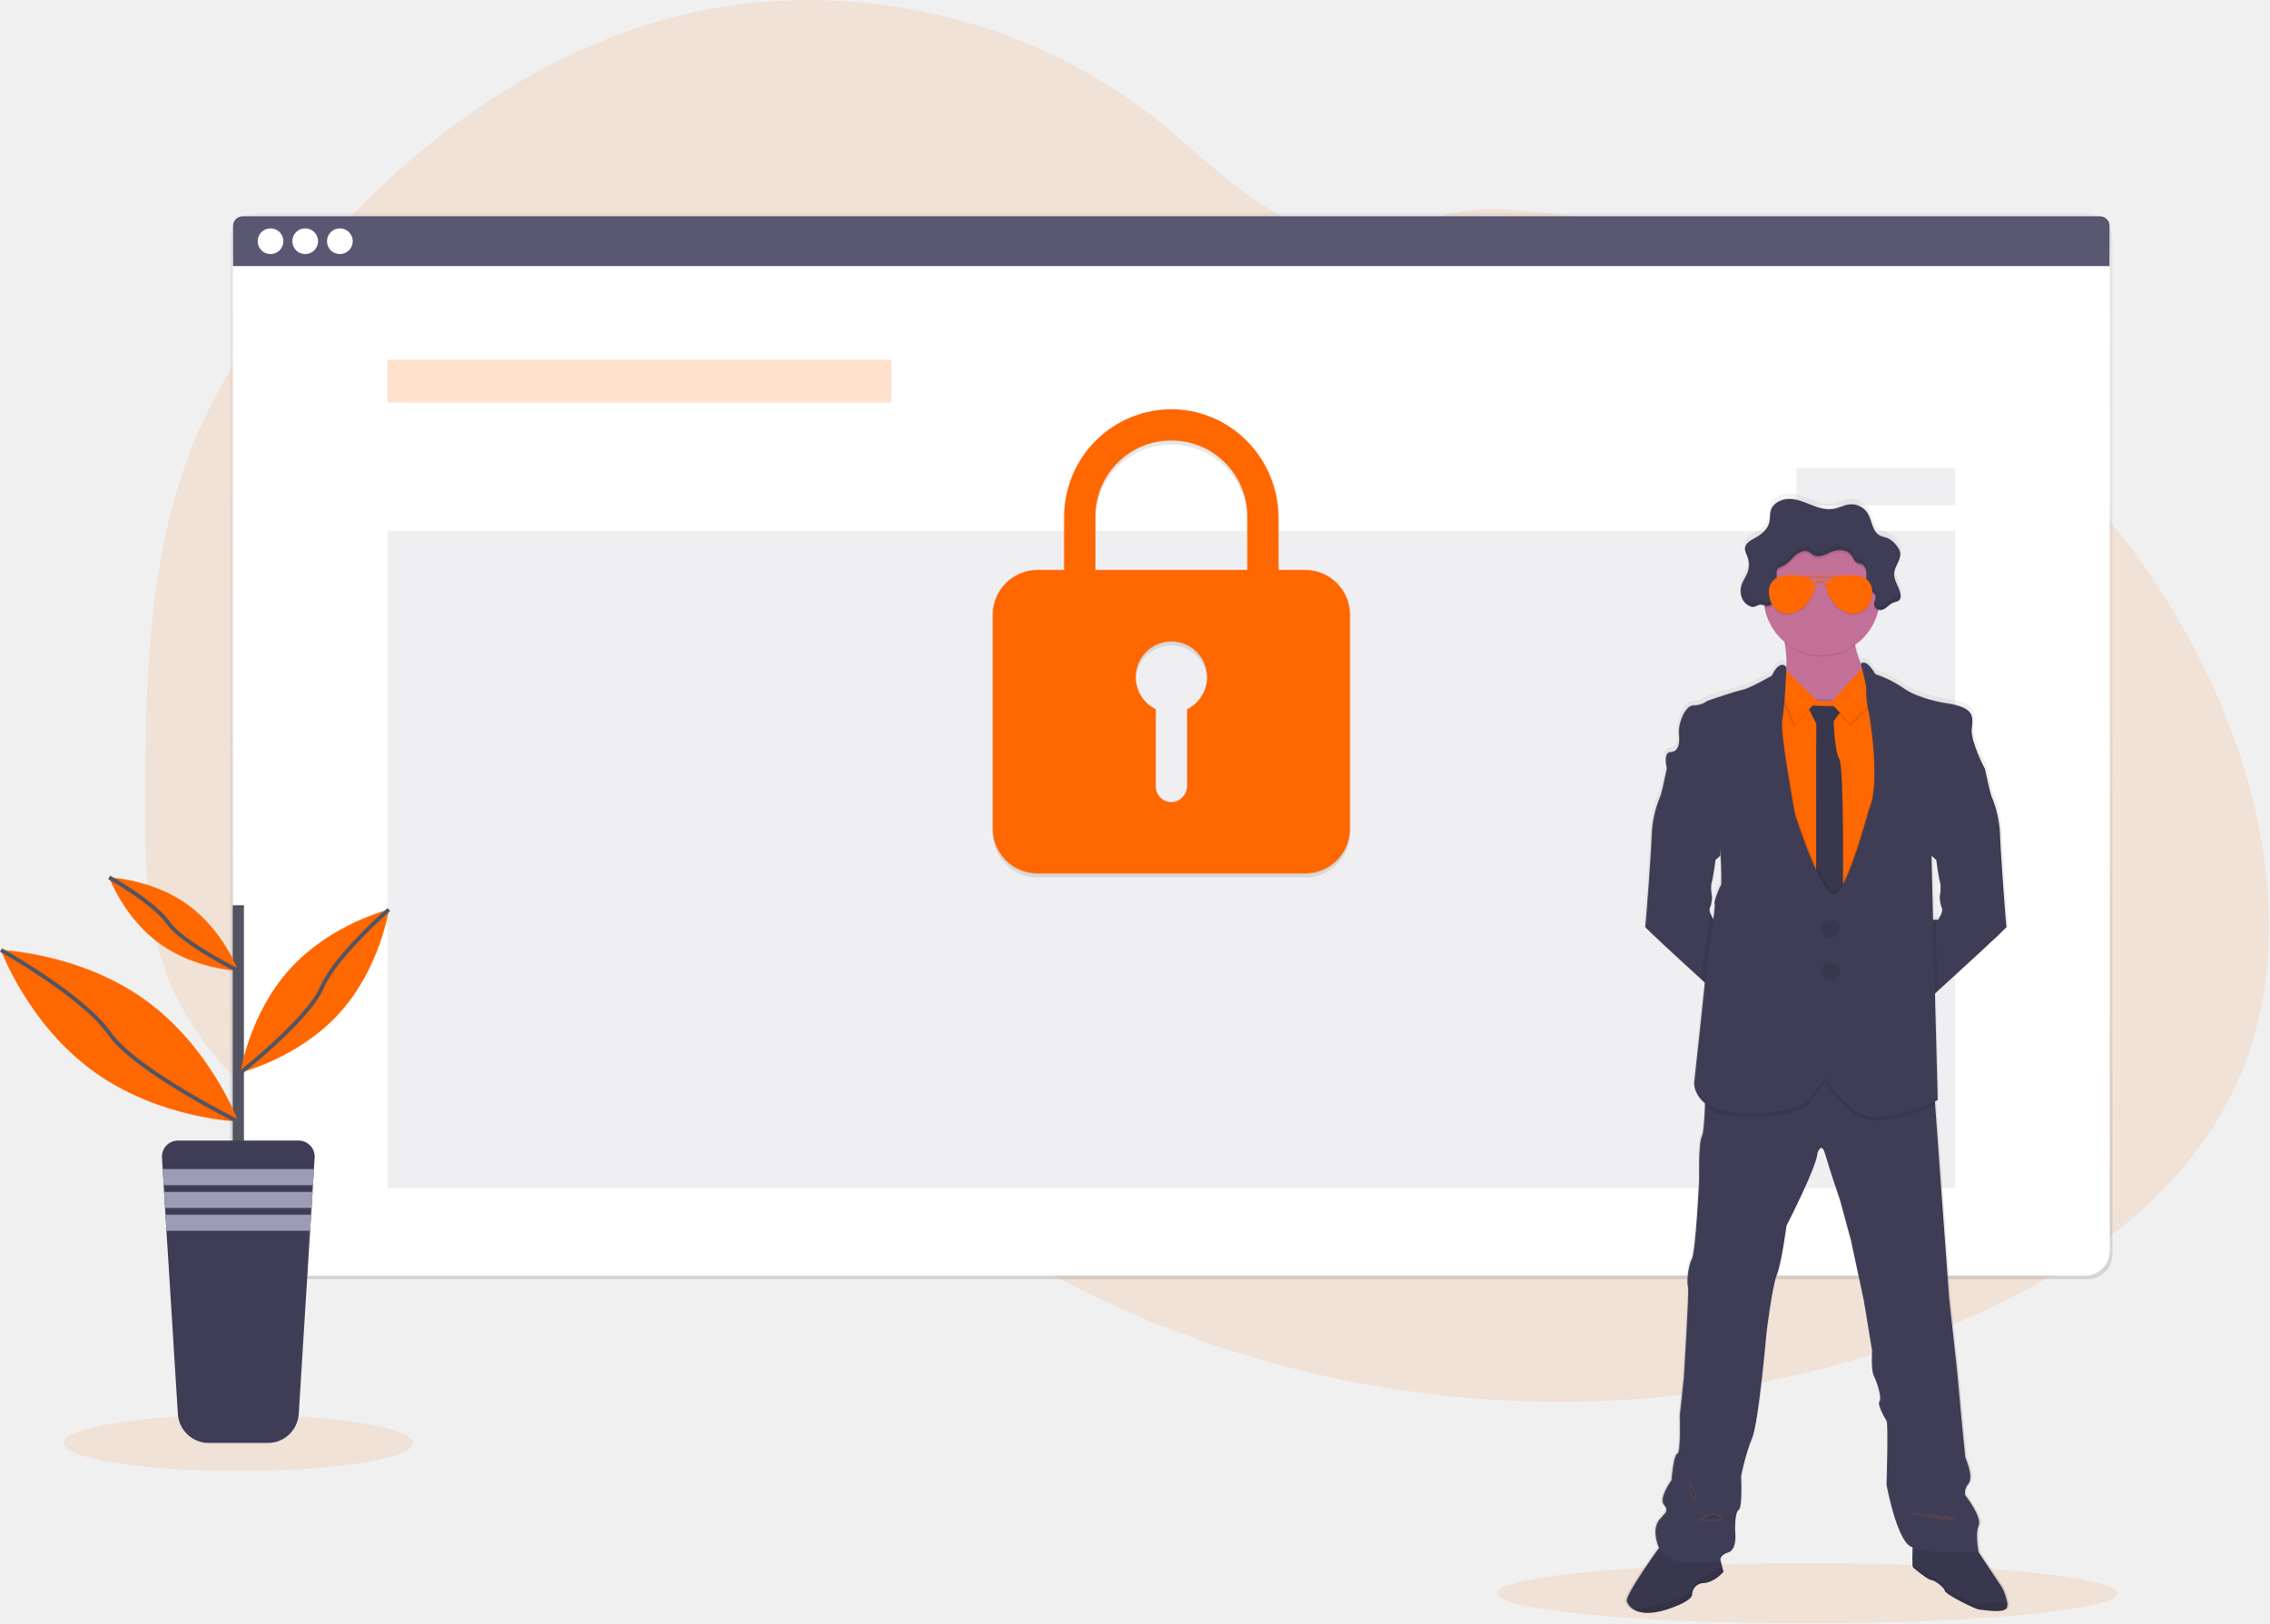
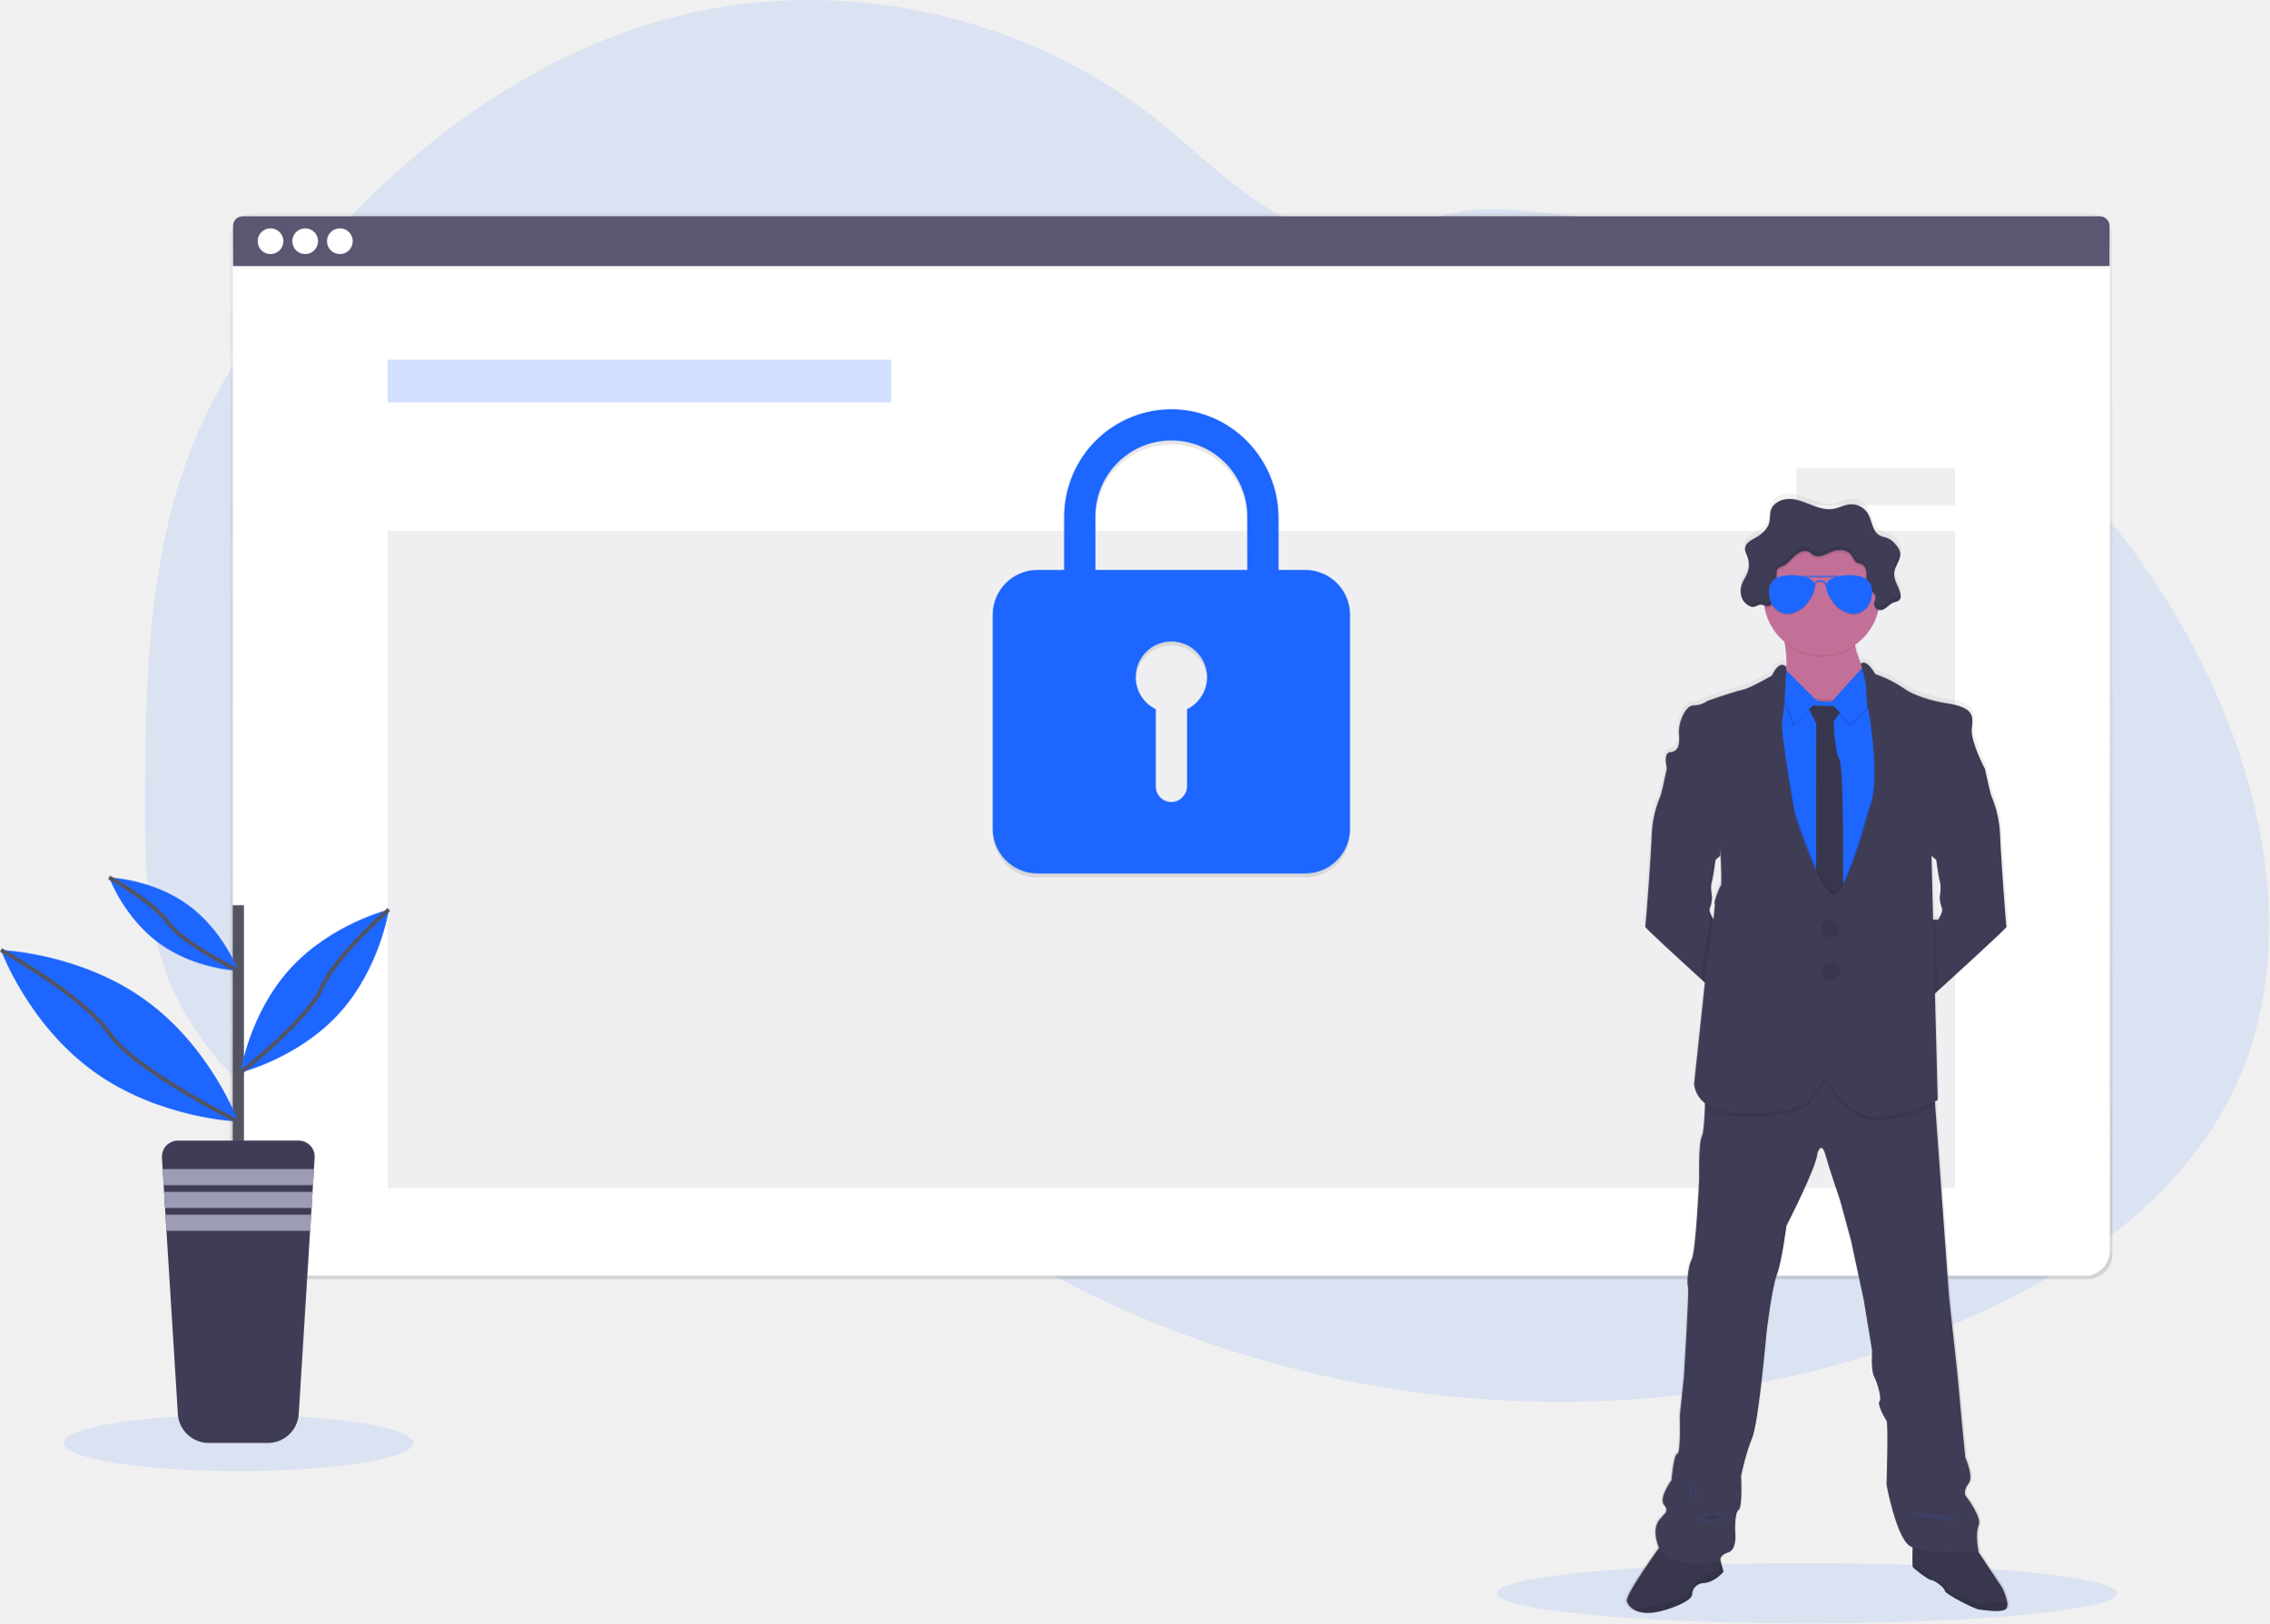
<svg xmlns="http://www.w3.org/2000/svg" xmlns:xlink="http://www.w3.org/1999/xlink" id="06c42c9d-6d9c-45ee-a61b-17902c1dca73" data-name="Layer 1" width="1145.57" height="819.91" viewBox="0 0 1145.57 819.91">
  <defs>
    <linearGradient id="2f697947-2a6f-450c-95af-56e5336b1d5f" x1="591.3" y1="646.08" x2="591.3" y2="107.75" gradientUnits="userSpaceOnUse">
      <stop offset="0" stop-color="gray" stop-opacity="0.25" />
      <stop offset="0.54" stop-color="gray" stop-opacity="0.12" />
      <stop offset="1" stop-color="gray" stop-opacity="0.1" />
    </linearGradient>
    <linearGradient id="2563b911-9cd4-457d-b636-acc38b40f33a" x1="944.34" y1="854.67" x2="944.34" y2="289.29" xlink:href="#2f697947-2a6f-450c-95af-56e5336b1d5f" />
  </defs>
-   <path d="M1154.4,591.26c-26.57,54.81-80.52,91.46-136.43,115.63-75.27,32.55-158.16,45.46-239.91,40q-21.49-1.43-42.85-4.57a540.44,540.44,0,0,1-143.27-41.72q-19.74-8.89-38.68-19.41a494.85,494.85,0,0,1-60.46-39.54q-7.23-5.52-14.26-11.32c-3.25-2.68-6.47-5.42-9.74-8.08-6.9-5.61-14-10.94-21.92-14.93a78.31,78.31,0,0,0-7.34-3.24c-25.08-9.54-54-5.94-80.11,1.5-19.86,5.66-39.22,13.41-59.06,18.94a196,196,0,0,1-26.91,5.72A143.21,143.21,0,0,1,213,624.93l-1.67-.52q-4.2-1.32-8.33-2.89l-1.67-.64q-4-1.54-7.83-3.31l-1.67-.76q-4-1.86-7.83-3.93c-.92-.48-1.83-1-2.73-1.49a163.67,163.67,0,0,1-39.16-30.49c-.33-.33-.64-.67-1-1-1.59-1.72-3.15-3.47-4.66-5.26-.56-.66-1.12-1.32-1.67-2q-2.69-3.28-5.19-6.71c-.25-.33-.49-.67-.73-1A144.59,144.59,0,0,1,112,534.44c-.14-.33-.27-.67-.39-1q-2-5.15-3.65-10.47c-.45-1.48-.88-3-1.26-4.48-.13-.44-.25-.89-.36-1.33-5.52-21.73-6.15-44.32-6.15-66.78q0-3.93,0-7.85c.16-36.33.72-73.28,6.08-109.11,0-.25.07-.5.11-.74a340.76,340.76,0,0,1,7.31-35.82A264.25,264.25,0,0,1,126,260.56c12.33-29,30.26-55.39,50.17-79.85C226.32,119.16,292.09,67.49,369.07,48.15c82.95-20.83,175.14-.87,242.05,52.4,20.4,16.24,38.73,35.47,61.64,47.92,20,10.84,43.41,15.33,64.83,6.8,17.7-7.05,29.22-10.55,49.1-9.48A411.56,411.56,0,0,1,907.05,171c1.56.57,3.12,1.16,4.67,1.75C1012.43,211.28,1099,287.83,1144,386.2q1.79,3.9,3.47,7.86C1174.3,456.73,1184,530.18,1154.4,591.26Z" transform="translate(-26.97 -40.04)" fill="#ff6700" opacity="0.1" />
-   <ellipse cx="120.3" cy="728.81" rx="88.28" ry="14.18" fill="#ff6700" opacity="0.1" />
-   <ellipse cx="912.26" cy="804.71" rx="156.53" ry="15.2" fill="#ff6700" opacity="0.1" />
+   <path d="M1154.4,591.26c-26.57,54.81-80.52,91.46-136.43,115.63-75.27,32.55-158.16,45.46-239.91,40q-21.49-1.43-42.85-4.57a540.44,540.44,0,0,1-143.27-41.72q-19.74-8.89-38.68-19.41a494.85,494.85,0,0,1-60.46-39.54q-7.23-5.52-14.26-11.32c-3.25-2.68-6.47-5.42-9.74-8.08-6.9-5.61-14-10.94-21.92-14.93a78.31,78.31,0,0,0-7.34-3.24c-25.08-9.54-54-5.94-80.11,1.5-19.86,5.66-39.22,13.41-59.06,18.94a196,196,0,0,1-26.91,5.72A143.21,143.21,0,0,1,213,624.93l-1.67-.52q-4.2-1.32-8.33-2.89l-1.67-.64q-4-1.54-7.83-3.31l-1.67-.76q-4-1.86-7.83-3.93c-.92-.48-1.83-1-2.73-1.49a163.67,163.67,0,0,1-39.16-30.49c-.33-.33-.64-.67-1-1-1.59-1.72-3.15-3.47-4.66-5.26-.56-.66-1.12-1.32-1.67-2q-2.69-3.28-5.19-6.71c-.25-.33-.49-.67-.73-1A144.59,144.59,0,0,1,112,534.44c-.14-.33-.27-.67-.39-1q-2-5.15-3.65-10.47c-.45-1.48-.88-3-1.26-4.48-.13-.44-.25-.89-.36-1.33-5.52-21.73-6.15-44.32-6.15-66.78q0-3.93,0-7.85c.16-36.33.72-73.28,6.08-109.11,0-.25.07-.5.11-.74a340.76,340.76,0,0,1,7.31-35.82A264.25,264.25,0,0,1,126,260.56c12.33-29,30.26-55.39,50.17-79.85C226.32,119.16,292.09,67.49,369.07,48.15c82.95-20.83,175.14-.87,242.05,52.4,20.4,16.24,38.73,35.47,61.64,47.92,20,10.84,43.41,15.33,64.83,6.8,17.7-7.05,29.22-10.55,49.1-9.48A411.56,411.56,0,0,1,907.05,171c1.56.57,3.12,1.16,4.67,1.75C1012.43,211.28,1099,287.83,1144,386.2q1.79,3.9,3.47,7.86C1174.3,456.73,1184,530.18,1154.4,591.26Z" transform="translate(-26.97 -40.04)" fill="#1D66FF" opacity="0.1" />
+   <ellipse cx="120.3" cy="728.81" rx="88.28" ry="14.18" fill="#1D66FF" opacity="0.1" />
+   <ellipse cx="912.26" cy="804.71" rx="156.53" ry="15.2" fill="#1D66FF" opacity="0.1" />
  <rect x="116.14" y="107.75" width="950.33" height="538.33" rx="12.49" ry="12.49" fill="url(#2f697947-2a6f-450c-95af-56e5336b1d5f)" />
  <rect x="117.65" y="115.32" width="947.42" height="528.97" rx="12.49" ry="12.49" fill="#fff" />
  <rect x="117.65" y="115.32" width="947.42" height="528.97" rx="12.49" ry="12.49" fill="#fff" />
  <rect x="117.65" y="115.32" width="947.42" height="528.97" rx="12.49" ry="12.49" fill="#fff" opacity="0.04" />
  <path d="M1087.23,149.29H149.43a4.81,4.81,0,0,0-4.81,4.81v20.33H1092V154.1A4.81,4.81,0,0,0,1087.23,149.29Z" transform="translate(-26.97 -40.04)" fill="#5a5773" />
  <g id="6c975d28-8d47-4ade-9154-b3b78f637b65" data-name="buttons">
    <circle cx="136.57" cy="121.82" r="6.5" fill="#fff" />
    <circle cx="154.07" cy="121.82" r="6.5" fill="#fff" />
    <circle cx="171.57" cy="121.82" r="6.5" fill="#fff" />
  </g>
-   <rect x="195.68" y="181.67" width="254.25" height="21.58" fill="#ff6700" opacity="0.2" />
+   <rect x="195.68" y="181.67" width="254.25" height="21.58" fill="#1D66FF" opacity="0.2" />
  <rect x="195.68" y="268.2" width="791.36" height="331.96" fill="#5a5773" opacity="0.1" />
  <path d="M686,329.89H672.45V303.57c0-29.7-23.68-54.39-53.38-54.84a54.28,54.28,0,0,0-54.85,54.11v27.05H550.7a22.62,22.62,0,0,0-22.55,22.55V460.66a22.62,22.62,0,0,0,22.55,22.55H686a22.61,22.61,0,0,0,22.54-22.55V352.44A22.61,22.61,0,0,0,686,329.89Zm-59.75,70.35V439a8.09,8.09,0,0,1-7.5,8.12,7.91,7.91,0,0,1-8.28-7.9v-39a18,18,0,1,1,15.78,0Zm30.44-70.35H580V302.84a38.33,38.33,0,0,1,76.66,0Z" transform="translate(-26.97 -40.04)" opacity="0.1" />
-   <path d="M686,327.89H672.45V301.57c0-29.7-23.68-54.39-53.38-54.84a54.28,54.28,0,0,0-54.85,54.11v27.05H550.7a22.62,22.62,0,0,0-22.55,22.55V458.66a22.62,22.62,0,0,0,22.55,22.55H686a22.61,22.61,0,0,0,22.54-22.55V350.44A22.61,22.61,0,0,0,686,327.89Zm-59.75,70.35V437a8.09,8.09,0,0,1-7.5,8.12,7.91,7.91,0,0,1-8.28-7.9v-39a18,18,0,1,1,15.78,0Zm30.44-70.35H580V300.84a38.33,38.33,0,0,1,76.66,0Z" transform="translate(-26.97 -40.04)" fill="#ff6700" />
+   <path d="M686,327.89H672.45V301.57c0-29.7-23.68-54.39-53.38-54.84a54.28,54.28,0,0,0-54.85,54.11v27.05H550.7a22.62,22.62,0,0,0-22.55,22.55V458.66a22.62,22.62,0,0,0,22.55,22.55H686a22.61,22.61,0,0,0,22.54-22.55V350.44A22.61,22.61,0,0,0,686,327.89Zm-59.75,70.35V437a8.09,8.09,0,0,1-7.5,8.12,7.91,7.91,0,0,1-8.28-7.9v-39a18,18,0,1,1,15.78,0Zm30.44-70.35H580V300.84a38.33,38.33,0,0,1,76.66,0Z" transform="translate(-26.97 -40.04)" fill="#1D66FF" />
  <rect x="906.94" y="236.25" width="80.1" height="18.91" fill="#5a5773" opacity="0.1" />
  <path d="M1041.27,849.33a28.47,28.47,0,0,0-2.68-7.61l-12-17.92h.07s-1.89-9,0-13.42-6.74-15.29-6.74-15.29-1.05-2.73,1.69-6.09-1.69-13.2-1.69-13.2-2.1-20.55-2.31-23.69-1.9-20.54-1.9-20.54l-4-36.89-7.12-97.77-.13-1.83c.88-.43,1.35-.7,1.35-.7l-1.42-54.06,1.23-1.11c10.74-9.72,35.51-32.22,35.26-32.71s-3-37.57-3.32-46.85a55.83,55.83,0,0,0-4.26-19.18c-.62-1.23-2.41-9.34-3.15-12.77-.2-.94-.33-1.53-.33-1.53s-7.26-13.84-6.63-20.13,1.89-11-13.59-13.2c0,0-13-1.94-20.74-7.23A59,59,0,0,0,974,378.17s-4.34-8-7.36-5.29a42,42,0,0,1-2.85-8.91l-.09-.56a29.47,29.47,0,0,0,11.64-16.66c.1-.38.18-.77.27-1.15a3.25,3.25,0,0,0,.93.17c2.63,0,4.25-2.93,6.71-3.86,1-.39,2.23-.45,3-1.24a2.93,2.93,0,0,0,.66-2.21,4.51,4.51,0,0,0,0-.82,2.93,2.93,0,0,0,0-.29l0,.1c-.67-3.64-3.49-6.87-3.18-10.57.3-3.48,3.36-6.54,3.11-9.93a5.4,5.4,0,0,0-.07-.8l0,.12a8.56,8.56,0,0,0-2-3.54,11.36,11.36,0,0,0-4.12-3.46c-1.39-.61-3-.75-4.3-1.48-3.82-2.08-3.81-7.5-6.08-11.2A9.91,9.91,0,0,0,961,292c-2.84.28-5.41,1.79-8.22,2.28-3.84.68-7.75-.57-11.39-2s-7.33-3-11.24-3-8.14,2-9.32,5.69c-.63,2-.32,4.15-.8,6.18-.86,3.58-4,6.14-7.25,7.92-2,1.11-4.38,2.38-5,4.48,0-.06,0-.11,0-.16a3.84,3.84,0,0,0-.1.51,3.75,3.75,0,0,0,0,.67c0,1.44.76,2.81,1.27,4.18a11.53,11.53,0,0,1-.06,8.06c-.74,1.9-2,3.57-2.72,5.46a10.75,10.75,0,0,0-.66,2.74l0-.16a11,11,0,0,0,0,1.28,9,9,0,0,0,1,4.2A7.54,7.54,0,0,0,911,344.1c2,.46,3.25-1.5,5.36-1a8.42,8.42,0,0,1,1.11.35c.07.45.14.9.22,1.34a29.39,29.39,0,0,0,10.14,17.17c0,.24.08.48.11.73h0a67.15,67.15,0,0,1,.83,12.06s-3.15-4.61-7.47,4.29c0,0-11.27,6.5-15.16,7.24s-17.7,5.55-17.7,5.55a12.18,12.18,0,0,1-7.16,2.31c-4.31,0-7.89,9.43-7.37,14.56s-.31,8.91-4.32,9.12-1.82,8.34-1.79,8.48l-.37,1.75c-.78,3.58-2.48,11.26-3.08,12.46a56,56,0,0,0-4.27,19.18c-.31,9.28-3,46.22-3.31,46.85-.21.41,16.76,15.92,28.69,26.76l1.73,1.56-5.49,51.28a13.69,13.69,0,0,0,5.64,10c0,.6,0,1.21-.06,1.84-.24,6-.72,13.26-1.68,15.16-1.68,3.36-1.26,21.38-1.26,21.38s-1.69,36.68-3.79,40.67-2.53,12.36-1.9,14-2.11,45.69-2.11,45.69l-2.1,19.71s.63,18.86-1.27,19.28-2.95,13.42-2.95,13.42-6.73,9.22-3.79,12.57-.43,4.83-.74,5.66-6.42,4-2,15.72a3.45,3.45,0,0,0,.14.34c-4.14,5.75-17.26,24.3-16.46,27.12a7.43,7.43,0,0,0,3.5,4.2c3.09,1.85,8.39,2.71,16.82,0,14-4.51,13-7.76,13-7.76a5.94,5.94,0,0,1,5.9-5.66c5.79-.42,10.11-5.76,10.11-5.76l-.68-2.53-.93-3.5c.11-1,.82-2.75,4-3.72,4.85-1.47,3.58-10.69,3.58-10.69s-.42-9.64,1.68-10.9,1.27-17.19,1.27-17.19,2.32-11.53,5.68-19.29,7.38-53.86,7.38-53.86,2.73-22.64,5.26-29.14,4.85-24.73,4.85-24.73,15.59-30.19,15.79-36.9c0,0,2-6.29,4,.63s7.62,23.48,7.62,23.48l5.47,20.33,6.53,30.39,4.22,25.58s-.64,9.64,1,13,4,11.1,2.74,12.57,2.52,8.39,3.58,9.85,0,32.49,0,32.49,4.84,26.41,11.79,31a8.5,8.5,0,0,0,1.54.8c-.1,2.86-.2,6.69-.07,8.69a3.33,3.33,0,0,0,.22,1.31c.63.84,7.79,6.5,9.27,6.5s6.73,3.67,6.95,5.45,15.39,9.32,17.54,9.54,12.57,2.09,14-.84A4.85,4.85,0,0,0,1041.27,849.33ZM1004,471.61l1.08.93s1.11,8.65,1.9,11.24-.16,7.63-.16,7.63a17.55,17.55,0,0,0,1.11,5.5c.94,1.89-1.9,6-1.9,6h-2.53l-.79-32.38Zm-75.23-96.68v-.19C928.75,374.8,928.74,374.87,928.74,374.93ZM889.92,499.58a3.65,3.65,0,0,1-.16-2.67,8,8,0,0,0,.53-1.48,22.92,22.92,0,0,0,.58-4,.28.28,0,0,0,0-.05c-.09-.48-.9-5.12-.15-7.58s1.89-11.24,1.89-11.24l.72-.61L895,470.5s0-.54.12-1.43c.35,7.6.63,16,.18,16.42-.84.83-3.9,9-3.16,9.32.24.11-.09,3.38-.65,7.78A15.94,15.94,0,0,1,889.92,499.58Z" transform="translate(-26.97 -40.04)" fill="url(#2563b911-9cd4-457d-b636-acc38b40f33a)" />
  <path d="M970.52,382.92v12.44L945,408.19s-25.34-15.33-19.09-21.43c4-3.86,3.23-14.46,2.15-21.75h0c-.63-4.24-1.36-7.35-1.36-7.35s45.52-13,38.64-3.13c-2.3,3.3-2.48,7.57-1.71,11.8C965.19,374.72,970.52,382.92,970.52,382.92Z" transform="translate(-26.97 -40.04)" fill="#c37098" />
  <path d="M900.61,504.57l-3.29,40.52s-4.93-4.47-11.31-10.29c-11.83-10.79-28.63-26.22-28.43-26.63.31-.63,3-37.39,3.29-46.63a55.8,55.8,0,0,1,4.22-19.08c.6-1.2,2.29-8.84,3-12.41.24-1.11.39-1.83.39-1.83L874,426s23,25.66,23,26.13-1.57,20.18-1.57,20.18l-1.63,1.42-.71.61s-1.1,8.61-1.88,11.19.06,7.06.15,7.54v0a23.25,23.25,0,0,1-.57,4,8.38,8.38,0,0,1-.53,1.47,3.67,3.67,0,0,0,.16,2.66,16.08,16.08,0,0,0,1.72,3.29Z" transform="translate(-26.97 -40.04)" fill="#3f3d56" />
  <path d="M1040,508.17c.24.49-24.29,22.88-34.92,32.55l-4.82,4.37L997,504.57h8.45s2.82-4.07,1.88-5.95a17.39,17.39,0,0,1-1.09-5.47s.93-5,.15-7.59-1.88-11.19-1.88-11.19l-1.07-.92-1.27-1.11s-1.57-19.71-1.57-20.18,23-26.13,23-26.13l5.48,2.19s.12.59.32,1.53c.74,3.41,2.51,11.48,3.12,12.71a55.8,55.8,0,0,1,4.22,19.08C1037,470.78,1039.68,507.54,1040,508.17Z" transform="translate(-26.97 -40.04)" fill="#3f3d56" />
  <path d="M1040.1,852.11c-1.47,2.92-11.79,1-13.92.84s-17.17-7.73-17.38-9.5-5.42-5.42-6.88-5.42-8.55-5.64-9.18-6.47a3.19,3.19,0,0,1-.21-1.3c-.22-3.43.21-12.26.21-12.26l30.25,1.67,14.7,22.11a28.52,28.52,0,0,1,2.66,7.57A5,5,0,0,1,1040.1,852.11Z" transform="translate(-26.97 -40.04)" fill="#3f3d56" />
  <path d="M1040.1,852.11c-1.47,2.92-11.79,1-13.92.84s-17.17-7.73-17.38-9.5-5.42-5.42-6.88-5.42-8.55-5.64-9.18-6.47a3.19,3.19,0,0,1-.21-1.3c-.22-3.43.21-12.26.21-12.26l30.25,1.67,14.7,22.11a28.52,28.52,0,0,1,2.66,7.57A5,5,0,0,1,1040.1,852.11Z" transform="translate(-26.97 -40.04)" opacity="0.1" />
  <path d="M1040.1,852.11c-1.47,2.92-11.79,1-13.92.84s-17.17-7.73-17.38-9.5-5.42-5.42-6.88-5.42-8.55-5.64-9.18-6.47a3.19,3.19,0,0,1-.21-1.3l9.8,6.2s6.26,4,7.93,6.37,14.83,7.3,15.92,7.4c.81.08,9.45-1.58,14.17-.88A5,5,0,0,1,1040.1,852.11Z" transform="translate(-26.97 -40.04)" opacity="0.1" />
  <path d="M897.1,833.86s-4.28,5.32-10,5.73a5.89,5.89,0,0,0-5.84,5.63s1,3.24-12.83,7.73c-8.35,2.69-13.6,1.84-16.66,0a7.44,7.44,0,0,1-3.47-4.18c-.94-3.33,17.52-28.68,17.52-28.68l16.8-1,12,5.42,1.84,6.87Z" transform="translate(-26.97 -40.04)" fill="#3f3d56" />
  <path d="M897.1,833.86s-4.28,5.32-10,5.73a5.89,5.89,0,0,0-5.84,5.63s1,3.24-12.83,7.73c-8.35,2.69-13.6,1.84-16.66,0a7.44,7.44,0,0,1-3.47-4.18c-.94-3.33,17.52-28.68,17.52-28.68l16.8-1,12,5.42,1.84,6.87Z" transform="translate(-26.97 -40.04)" opacity="0.1" />
  <path d="M897.1,833.86s-4.28,5.32-10,5.73a5.89,5.89,0,0,0-5.84,5.63s1,3.24-12.83,7.73c-8.35,2.69-13.6,1.84-16.66,0,7.87-.82,25.26-5.79,27-7.51,2.09-2.09,4.7-7.83,6.47-7.93,1.23-.08,7.48-3.84,11.23-6.17Z" transform="translate(-26.97 -40.04)" fill="none" />
  <path d="M897.1,833.86s-4.28,5.32-10,5.73a5.89,5.89,0,0,0-5.84,5.63s1,3.24-12.83,7.73c-8.35,2.69-13.6,1.84-16.66,0,7.87-.82,25.26-5.79,27-7.51,2.09-2.09,4.7-7.83,6.47-7.93,1.23-.08,7.48-3.84,11.23-6.17Z" transform="translate(-26.97 -40.04)" opacity="0.1" />
  <path d="M1025.91,810.6c-1.88,4.38,0,13.35,0,13.35s-28,1.46-34.84-3.13-11.68-30.88-11.68-30.88,1-30.87,0-32.33-4.8-8.34-3.55-9.8-1-9.18-2.71-12.52-1-12.93-1-12.93l-4.18-25.46-6.46-30.24L956,646.42s-5.63-16.48-7.54-23.36-3.93-.63-3.93-.63c-.2,6.68-15.64,36.72-15.64,36.72s-2.3,18.15-4.8,24.61-5.22,29-5.22,29-4,45.89-7.3,53.61S906,785.56,906,785.56s.84,15.86-1.25,17.11S903,813.52,903,813.52s1.25,9.17-3.55,10.64-4,4.59-4,4.59-26.7,4.38-31.08-7.31,1.67-14.8,2-15.64,3.66-2.29.74-5.64,3.75-12.51,3.75-12.51,1.05-12.93,2.92-13.35,1.26-19.19,1.26-19.19l2.08-19.61s2.72-43.81,2.09-45.48-.21-10,1.88-14,3.75-40.48,3.75-40.48-.42-17.93,1.25-21.27c1-1.89,1.42-9.16,1.66-15.09.18-4.53.22-8.28.22-8.28l23.36-8.76,30-9.59,25.24,12.1,36.93,7.09.46,6.37,7.05,97.31,4,36.71s1.67,17.31,1.88,20.44,2.29,23.58,2.29,23.58,4.38,9.8,1.67,13.14-1.67,6-1.67,6S1027.79,806.22,1025.91,810.6Z" transform="translate(-26.97 -40.04)" fill="#3f3d56" />
  <path d="M965.36,354.53c-2.3,3.3-2.48,7.57-1.71,11.8A29.34,29.34,0,0,1,928.08,365h0c-.63-4.24-1.36-7.35-1.36-7.35S972.24,344.67,965.36,354.53Z" transform="translate(-26.97 -40.04)" opacity="0.1" />
  <path d="M976,341.77a29.3,29.3,0,1,1-29.3-29.3A29.16,29.16,0,0,1,976,341.77Z" transform="translate(-26.97 -40.04)" fill="#c37098" />
  <polygon points="955.13 350.42 945.53 521.37 893.38 510.42 883.05 441.89 893.28 349.89 900.98 350.88 914.56 352.61 928.01 353.44 942.59 351.82 955.13 350.42" opacity="0.1" />
-   <polygon points="955.13 351.67 945.53 522.62 893.38 511.67 883.05 443.14 893.28 351.15 900.98 352.13 914.56 353.86 928.01 354.69 942.59 353.07 955.13 351.67" fill="#ff6700" />
+   <polygon points="955.13 351.67 945.53 522.62 893.38 511.67 883.05 443.14 893.28 351.15 900.98 352.13 914.56 353.86 928.01 354.69 942.59 353.07 955.13 351.67" fill="#1D66FF" />
  <path d="M939.23,396.3l18.78.63-5.28,7.39s.37,14.93,2.88,19.21,1.77,70.4,1.77,70.4l-5,9.49-8.55-10.64.11-87.3Z" transform="translate(-26.97 -40.04)" fill="#3f3d56" />
  <path d="M939.23,396.3l18.78.63-5.28,7.39s.37,14.93,2.88,19.21,1.77,70.4,1.77,70.4l-5,9.49-8.55-10.64.11-87.3Z" transform="translate(-26.97 -40.04)" opacity="0.1" />
  <polygon points="941.67 336.86 924.15 356.26 934.16 366.69 950.75 350.52 941.67 336.86" opacity="0.1" />
-   <polygon points="941.67 335.61 924.15 355.01 934.16 365.44 950.75 349.27 941.67 335.61" fill="#ff6700" />
+   <polygon points="941.67 335.61 924.15 355.01 934.16 365.44 950.75 349.27 941.67 335.61" fill="#1D66FF" />
  <polygon points="916.75 355.32 899.01 337.59 897.34 346.87 905.48 367.21 916.75 355.32" opacity="0.1" />
-   <polygon points="917.37 354.07 899.64 336.34 897.97 345.62 906.11 365.96 917.37 354.07" fill="#ff6700" />
+   <polygon points="917.37 354.07 899.64 336.34 897.97 345.62 906.11 365.96 917.37 354.07" fill="#1D66FF" />
  <path d="M1004.05,598.14a86.57,86.57,0,0,1-27,7.81c-17.21,2.19-28.47-19.71-28.47-19.71l-6.57,8.55c-2.09,9.08-33.9,11.37-46.83,7.93a20.69,20.69,0,0,1-7.42-3.51c.18-4.53.22-8.28.22-8.28l23.36-8.76,30-9.59,25.24,12.1,36.93,7.09Z" transform="translate(-26.97 -40.04)" opacity="0.1" />
  <path d="M982.1,391.72l-9.59,170.94-52.16-10.95L910,483.19l10.22-92,7.7,1a93.48,93.48,0,0,1-1.13,10c-1.25,5.85,6.47,47.36,6.47,47.36s14.67,46.55,21.27,39.84,16-42.14,16-42.14c6.37-13.14.11-50-.36-50.74a14.88,14.88,0,0,1-.6-3.35Z" transform="translate(-26.97 -40.04)" opacity="0.1" />
  <path d="M1004.63,524l.44,16.75-4.82,4.37L997,504.57h7.2Z" transform="translate(-26.97 -40.04)" opacity="0.1" />
  <path d="M891.37,493.1v0a23.25,23.25,0,0,1-.57,4c0-.37,0-.58-.08-.61C890.42,496.41,890.78,494.88,891.37,493.1Z" transform="translate(-26.97 -40.04)" opacity="0.1" />
  <path d="M900.61,504.57l-3.29,40.52s-4.93-4.47-11.31-10.29l.76-7.18s2.69-17.64,3.67-26.34a16.08,16.08,0,0,0,1.72,3.29Z" transform="translate(-26.97 -40.04)" opacity="0.1" />
  <path d="M928.9,377s-3.12-4.59-7.4,4.27c0,0-11.16,6.47-15,7.2S889,394,889,394a12.08,12.08,0,0,1-7.09,2.29c-4.28,0-7.83,9.39-7.31,14.5s-.31,8.87-4.27,9.08-1.78,8.44-1.78,8.44l26.39,30.25s1.67,27.85.84,28.69-3.86,9-3.13,9.28-4,31.08-4,31.08l-6.36,59.77s0,10,12.94,13.45S940,602,942.05,592.92l6.57-8.56s11.26,21.91,28.47,19.72,28.17-8.45,28.17-8.45L1003.38,524l-1.25-51.63L1029,428.22s-7.2-13.77-6.57-20,1.87-10.95-13.46-13.14c0,0-12.93-1.93-20.55-7.2a58.74,58.74,0,0,0-14.7-7.4s-4.3-8-7.29-5.26c0,0,3,11.31,2.75,13s.47,9.33.94,10.12,6.73,37.6.36,50.74c0,0-9.35,35.43-16,42.14s-21.27-39.84-21.27-39.84-7.72-41.52-6.47-47.36S928.9,377,928.9,377Z" transform="translate(-26.97 -40.04)" fill="#3f3d56" />
  <circle cx="924.25" cy="469.12" r="4.59" fill="#3f3d56" />
  <circle cx="924.25" cy="490.76" r="4.59" fill="#3f3d56" />
  <circle cx="924.25" cy="469.12" r="4.59" opacity="0.1" />
  <circle cx="924.25" cy="490.76" r="4.59" opacity="0.1" />
-   <path d="M992.47,804.34s18.84,1.46,20.71,2.92S992.47,804.34,992.47,804.34Z" transform="translate(-26.97 -40.04)" stroke="#ff6700" stroke-miterlimit="10" opacity="0.1" />
-   <path d="M880.3,789.53s4,5,2.3,7.3S880.3,789.53,880.3,789.53Z" transform="translate(-26.97 -40.04)" stroke="#ff6700" stroke-miterlimit="10" opacity="0.1" />
-   <path d="M885.1,807.56s7.3-4.8,10.22-1.61S885.1,807.56,885.1,807.56Z" transform="translate(-26.97 -40.04)" stroke="#ff6700" stroke-miterlimit="10" opacity="0.1" />
+   <path d="M992.47,804.34s18.84,1.46,20.71,2.92S992.47,804.34,992.47,804.34Z" transform="translate(-26.97 -40.04)" stroke="#1D66FF" stroke-miterlimit="10" opacity="0.1" />
+   <path d="M880.3,789.53s4,5,2.3,7.3S880.3,789.53,880.3,789.53Z" transform="translate(-26.97 -40.04)" stroke="#1D66FF" stroke-miterlimit="10" opacity="0.1" />
+   <path d="M885.1,807.56s7.3-4.8,10.22-1.61S885.1,807.56,885.1,807.56Z" transform="translate(-26.97 -40.04)" stroke="#1D66FF" stroke-miterlimit="10" opacity="0.1" />
  <path d="M976,341.77a29.16,29.16,0,0,1-.94,7.41,3.33,3.33,0,0,1-1.94-3.26c.13-1.19.92-2.28.75-3.46-.25-1.82-2.45-2.56-3.61-4-1.43-1.74-1.12-4.27-1-6.52s-.45-5-2.56-5.77c-.63-.23-1.32-.25-1.93-.51-1.66-.7-2.17-2.76-3.28-4.18-2.22-2.86-6.63-2.8-10-1.44a47.53,47.53,0,0,1-4.5,1.88,5.88,5.88,0,0,1-4.71-.35c-.66-.42-1.19-1-1.87-1.42-2.26-1.36-5.22,0-7.18,1.75s-3.53,4.1-6,5.17c-1.11.5-2.48.8-3,1.88a3.94,3.94,0,0,0-.32,1.87c0,3.89.46,7.84-.35,11.65-.52,2.45-2.24,5.23-4.73,4.93a4.67,4.67,0,0,1-.91-.23,29.3,29.3,0,1,1,58.1-5.42Z" transform="translate(-26.97 -40.04)" opacity="0.1" />
  <path d="M916.61,345.51c.75.17,1.46.56,2.23.66,2.49.3,4.21-2.48,4.73-4.93.81-3.81.39-7.76.36-11.65a3.81,3.81,0,0,1,.31-1.87c.57-1.08,1.94-1.38,3-1.88,2.42-1.08,4-3.38,6-5.17s4.91-3.11,7.17-1.75c.67.4,1.21,1,1.87,1.42a6,6,0,0,0,4.72.35c1.55-.46,3-1.27,4.49-1.88,3.34-1.36,7.76-1.41,10,1.43,1.11,1.43,1.62,3.48,3.28,4.18.61.26,1.3.29,1.93.52,2.11.79,2.65,3.52,2.56,5.77s-.39,4.78,1,6.52c1.16,1.42,3.36,2.16,3.61,4,.16,1.18-.62,2.28-.75,3.46a3.32,3.32,0,0,0,3.13,3.54c2.6,0,4.21-2.91,6.64-3.84,1-.39,2.21-.45,3-1.24a3.31,3.31,0,0,0,.62-2.71c-.49-3.83-3.56-7.16-3.23-11,.31-3.68,3.72-6.89,3-10.51a8.52,8.52,0,0,0-2-3.57,11.56,11.56,0,0,0-4.08-3.45c-1.39-.6-3-.74-4.27-1.47-3.78-2.07-3.77-7.47-6-11.15a9.79,9.79,0,0,0-9.12-4.54c-2.81.28-5.36,1.77-8.14,2.27-3.81.68-7.67-.57-11.28-2s-7.26-3-11.13-3-8.06,2-9.24,5.66c-.62,2-.31,4.14-.79,6.15-.84,3.57-4,6.11-7.18,7.88-2.19,1.22-4.82,2.62-5.08,5.11-.17,1.58.7,3,1.25,4.53a11.53,11.53,0,0,1-.06,8c-.73,1.89-1.95,3.55-2.69,5.43a9.75,9.75,0,0,0,.26,8,7.46,7.46,0,0,0,4.57,3.75C913.27,347,914.51,345.05,916.61,345.51Z" transform="translate(-26.97 -40.04)" fill="#3f3d56" />
  <g opacity="0.1">
    <path d="M923.57,339.06c-.52,2.45-2.25,5.23-4.74,4.93-.77-.1-1.47-.49-2.23-.66-2.09-.46-3.33,1.5-5.3,1a7.48,7.48,0,0,1-4.58-3.75,8.66,8.66,0,0,1-.93-3.27,9.13,9.13,0,0,0,.93,5.15,7.48,7.48,0,0,0,4.58,3.75c2,.46,3.21-1.5,5.3-1a22.61,22.61,0,0,0,2.23.65c2.49.31,4.22-2.47,4.74-4.92a28.89,28.89,0,0,0,.48-6.57A24.63,24.63,0,0,1,923.57,339.06Z" transform="translate(-26.97 -40.04)" />
    <path d="M909.87,324a11.51,11.51,0,0,0-.66-4.83,25.53,25.53,0,0,1-1.15-3.16,4.59,4.59,0,0,0-.1.51c-.17,1.57.71,3,1.25,4.53A11.47,11.47,0,0,1,909.87,324Z" transform="translate(-26.97 -40.04)" />
    <path d="M986.27,318.73c-.47,2.84-2.77,5.51-3,8.5a7.15,7.15,0,0,0,0,1.54C983.77,325.28,986.86,322.19,986.27,318.73Z" transform="translate(-26.97 -40.04)" />
    <path d="M986.44,339.83a2.35,2.35,0,0,1-.57,1.12c-.74.79-2,.85-3,1.24-2.43.93-4,3.87-6.64,3.84a3.35,3.35,0,0,1-3-2.32,5.18,5.18,0,0,0-.14.66,3.32,3.32,0,0,0,3.13,3.53c2.61,0,4.21-2.91,6.64-3.83,1-.39,2.22-.45,3-1.24a3.31,3.31,0,0,0,.62-2.71C986.47,340,986.45,339.92,986.44,339.83Z" transform="translate(-26.97 -40.04)" />
    <path d="M973.9,339c-.25-1.82-2.45-2.56-3.61-4a5.48,5.48,0,0,1-1.1-3.28c-.08,1.86-.05,3.76,1.1,5.16s2.9,2,3.46,3.44A3.21,3.21,0,0,0,973.9,339Z" transform="translate(-26.97 -40.04)" />
    <path d="M969.25,328.53c.08-2.25-.46-5-2.57-5.77-.62-.23-1.31-.26-1.92-.51-1.66-.7-2.18-2.76-3.28-4.18-2.23-2.85-6.64-2.8-10-1.44-1.5.61-2.93,1.42-4.49,1.88a5.88,5.88,0,0,1-4.71-.35c-.66-.42-1.2-1-1.87-1.42-2.27-1.36-5.23,0-7.18,1.75s-3.53,4.09-6,5.17c-1.12.5-2.48.8-3.06,1.88a3.93,3.93,0,0,0-.31,1.87c0,.39,0,.78,0,1.17a2.84,2.84,0,0,1,.29-1.16c.58-1.08,1.94-1.38,3.06-1.88,2.42-1.08,4-3.38,6-5.17s4.91-3.11,7.18-1.75c.67.4,1.21,1,1.87,1.41a5.84,5.84,0,0,0,4.71.35,46.21,46.21,0,0,0,4.49-1.87c3.35-1.36,7.76-1.42,10,1.43,1.1,1.42,1.62,3.48,3.28,4.18.61.26,1.3.29,1.92.52,1.71.64,2.39,2.56,2.54,4.46Z" transform="translate(-26.97 -40.04)" />
  </g>
  <g opacity="0.1">
    <path d="M920,339a7.67,7.67,0,0,1,5.78-7.17,24,24,0,0,1,13.48.61c9.49,3.14-1.2,14.44-1.2,14.44s-7.11,7-13.74,2.11a10.39,10.39,0,0,1-3.87-6A15.3,15.3,0,0,1,920,339Z" transform="translate(-26.97 -40.04)" />
    <path d="M972.17,339a7.67,7.67,0,0,0-5.79-7.17,24,24,0,0,0-13.47.61c-9.49,3.14,1.2,14.44,1.2,14.44s7.1,7,13.74,2.11a10.39,10.39,0,0,0,3.87-6A15.3,15.3,0,0,0,972.17,339Z" transform="translate(-26.97 -40.04)" />
    <polygon points="910.5 291.48 910.5 291.95 927.83 291.95 927.83 291.39 910.5 291.48" />
    <path d="M943,336.53h.55v-1.59s1.76-1.37,4.68,0v1.42h1v-.93h-.49s.2-1.93-3.06-1.62c0,0-2.62-.25-2.56,1.41h-.6Z" transform="translate(-26.97 -40.04)" />
  </g>
-   <path d="M920,338.35a7.67,7.67,0,0,1,5.78-7.17,24.13,24.13,0,0,1,13.48.61c9.49,3.15-1.2,14.44-1.2,14.44s-7.11,7-13.74,2.11a10.33,10.33,0,0,1-3.87-6A15.21,15.21,0,0,1,920,338.35Z" transform="translate(-26.97 -40.04)" fill="#ff6700" />
-   <path d="M972.17,338.35a7.67,7.67,0,0,0-5.79-7.17,24.09,24.09,0,0,0-13.47.61c-9.49,3.15,1.2,14.44,1.2,14.44s7.1,7,13.74,2.11a10.33,10.33,0,0,0,3.87-6A15.21,15.21,0,0,0,972.17,338.35Z" transform="translate(-26.97 -40.04)" fill="#ff6700" />
-   <polygon points="910.5 290.85 910.5 291.33 927.83 291.33 927.83 290.76 910.5 290.85" fill="#ff6700" />
-   <path d="M943,335.9h.55v-1.59s1.76-1.36,4.68,0v1.43h1v-.94h-.49s.2-1.92-3.06-1.62c0,0-2.62-.24-2.56,1.41h-.6Z" transform="translate(-26.97 -40.04)" fill="#ff6700" />
+   <path d="M920,338.35a7.67,7.67,0,0,1,5.78-7.17,24.13,24.13,0,0,1,13.48.61c9.49,3.15-1.2,14.44-1.2,14.44s-7.11,7-13.74,2.11a10.33,10.33,0,0,1-3.87-6A15.21,15.21,0,0,1,920,338.35Z" transform="translate(-26.97 -40.04)" fill="#1D66FF" />
+   <path d="M972.17,338.35a7.67,7.67,0,0,0-5.79-7.17,24.09,24.09,0,0,0-13.47.61c-9.49,3.15,1.2,14.44,1.2,14.44s7.1,7,13.74,2.11a10.33,10.33,0,0,0,3.87-6A15.21,15.21,0,0,0,972.17,338.35Z" transform="translate(-26.97 -40.04)" fill="#1D66FF" />
+   <polygon points="910.5 290.85 910.5 291.33 927.83 291.33 927.83 290.76 910.5 290.85" fill="#1D66FF" />
+   <path d="M943,335.9h.55v-1.59s1.76-1.36,4.68,0v1.43h1v-.94h-.49s.2-1.92-3.06-1.62c0,0-2.62-.24-2.56,1.41h-.6Z" transform="translate(-26.97 -40.04)" fill="#1D66FF" />
  <rect x="117.46" y="457.19" width="5.68" height="127.9" fill="#535461" />
  <path d="M185.81,624.74l-.36,5.76-.5,8.13-.21,3.39-.5,8.14-.22,3.39-.5,8.13-5.73,92.47a15.66,15.66,0,0,1-15.63,14.7H132.38a15.65,15.65,0,0,1-15.62-14.7L111,661.68l-.5-8.13-.21-3.39L109.8,642l-.21-3.39-.5-8.13-.36-5.76a8.11,8.11,0,0,1,8.1-8.61h60.89A8.1,8.1,0,0,1,185.81,624.74Z" transform="translate(-26.97 -40.04)" fill="#3f3d56" />
  <polygon points="158.48 590.46 157.98 598.59 82.61 598.59 82.11 590.46 158.48 590.46" fill="#9d9cb5" />
  <polygon points="157.77 601.98 157.27 610.12 83.33 610.12 82.82 601.98 157.77 601.98" fill="#9d9cb5" />
  <polygon points="157.05 613.51 156.55 621.64 84.05 621.64 83.54 613.51 157.05 613.51" fill="#9d9cb5" />
-   <path d="M100.41,545.17c33.08,23.93,46.86,61.37,46.86,61.37s-39.87-1.37-73-25.3-46.86-61.37-46.86-61.37S67.32,521.24,100.41,545.17Z" transform="translate(-26.97 -40.04)" fill="#ff6700" />
+   <path d="M100.41,545.17c33.08,23.93,46.86,61.37,46.86,61.37s-39.87-1.37-73-25.3-46.86-61.37-46.86-61.37S67.32,521.24,100.41,545.17Z" transform="translate(-26.97 -40.04)" fill="#1D66FF" />
  <path d="M27.46,519.87s41.38,23,54.65,42,65.16,44.68,65.16,44.68" transform="translate(-26.97 -40.04)" fill="none" stroke="#535461" stroke-miterlimit="10" stroke-width="2" />
-   <path d="M121.76,497c18,13,25.51,33.4,25.51,33.4s-21.7-.74-39.71-13.77-25.5-33.4-25.5-33.4S103.76,483.92,121.76,497Z" transform="translate(-26.97 -40.04)" fill="#ff6700" />
+   <path d="M121.76,497c18,13,25.51,33.4,25.51,33.4s-21.7-.74-39.71-13.77-25.5-33.4-25.5-33.4S103.76,483.92,121.76,497Z" transform="translate(-26.97 -40.04)" fill="#1D66FF" />
  <path d="M82.06,483.18s22.52,12.5,29.74,22.85,35.47,24.32,35.47,24.32" transform="translate(-26.97 -40.04)" fill="none" stroke="#535461" stroke-miterlimit="10" stroke-width="2" />
-   <path d="M173.44,529.32c-20.69,22.73-25.06,52.43-25.06,52.43s29.16-7.15,49.84-29.88,25.06-52.44,25.06-52.44S194.12,506.58,173.44,529.32Z" transform="translate(-26.97 -40.04)" fill="#ff6700" />
+   <path d="M173.44,529.32c-20.69,22.73-25.06,52.43-25.06,52.43s29.16-7.15,49.84-29.88,25.06-52.44,25.06-52.44S194.12,506.58,173.44,529.32Z" transform="translate(-26.97 -40.04)" fill="#1D66FF" />
  <path d="M223.28,499.43s-26.94,23.3-33.79,39.36-41.11,43-41.11,43" transform="translate(-26.97 -40.04)" fill="none" stroke="#535461" stroke-miterlimit="10" stroke-width="2" />
</svg>
